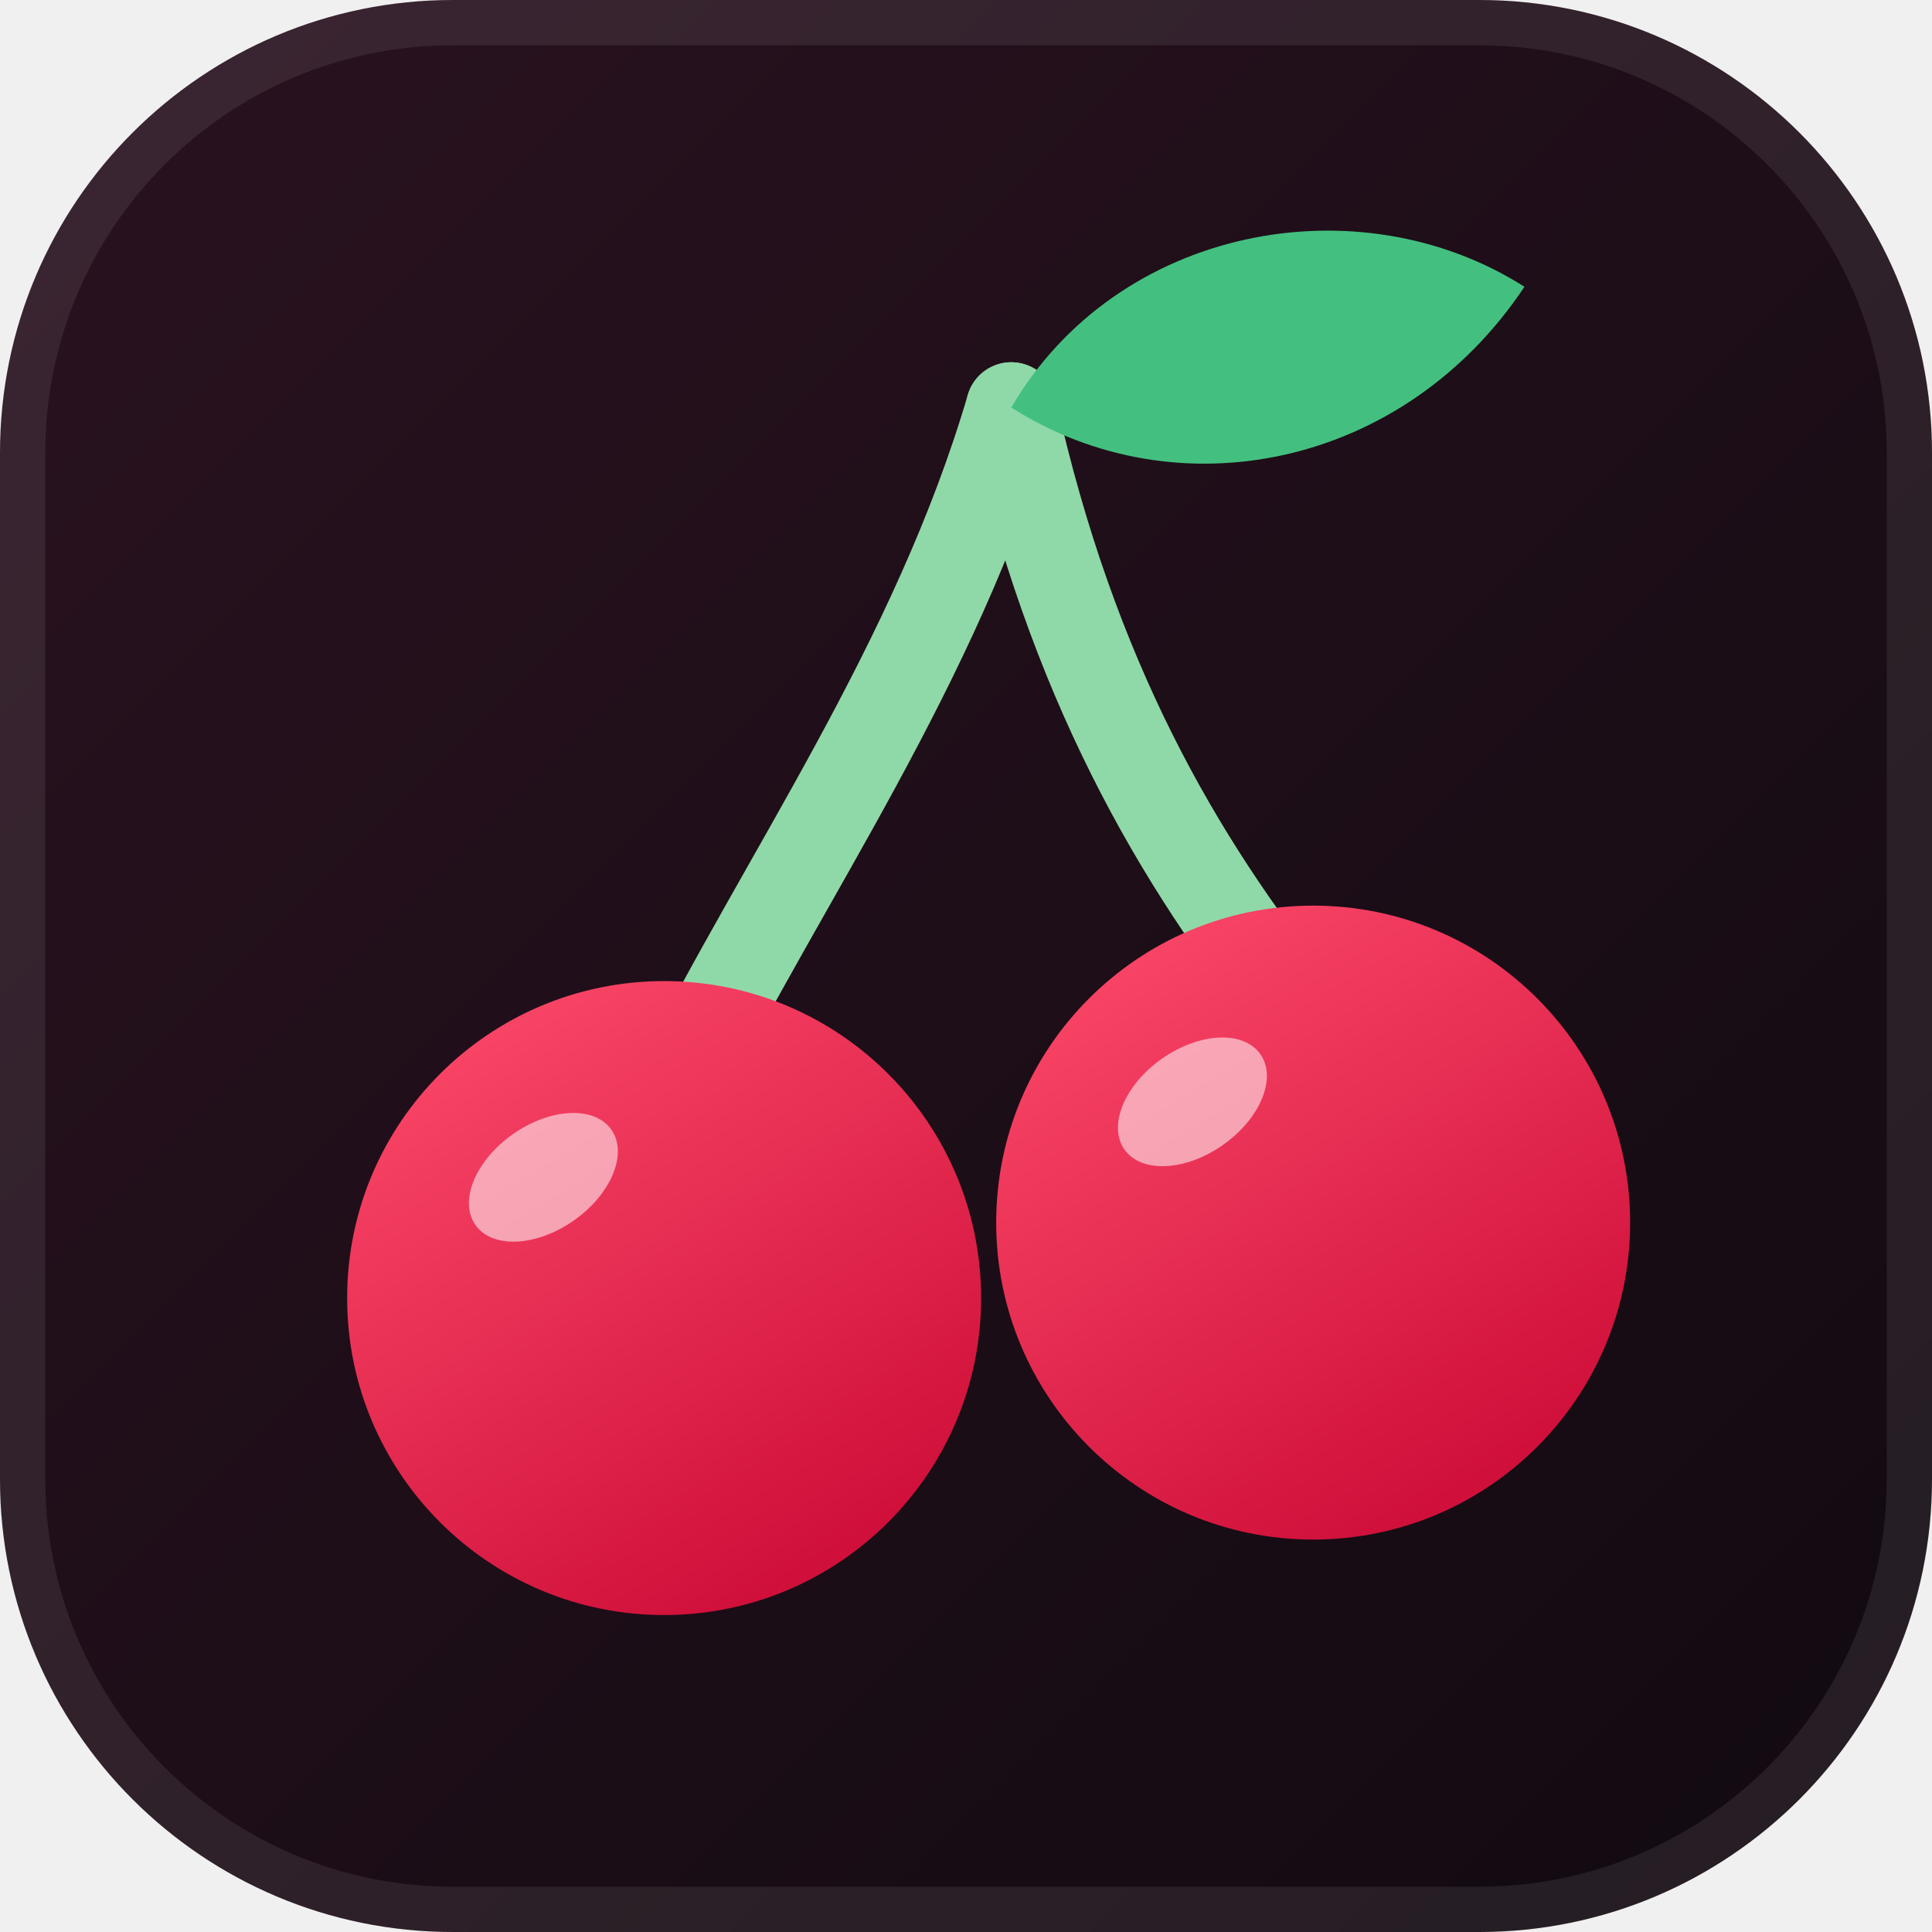
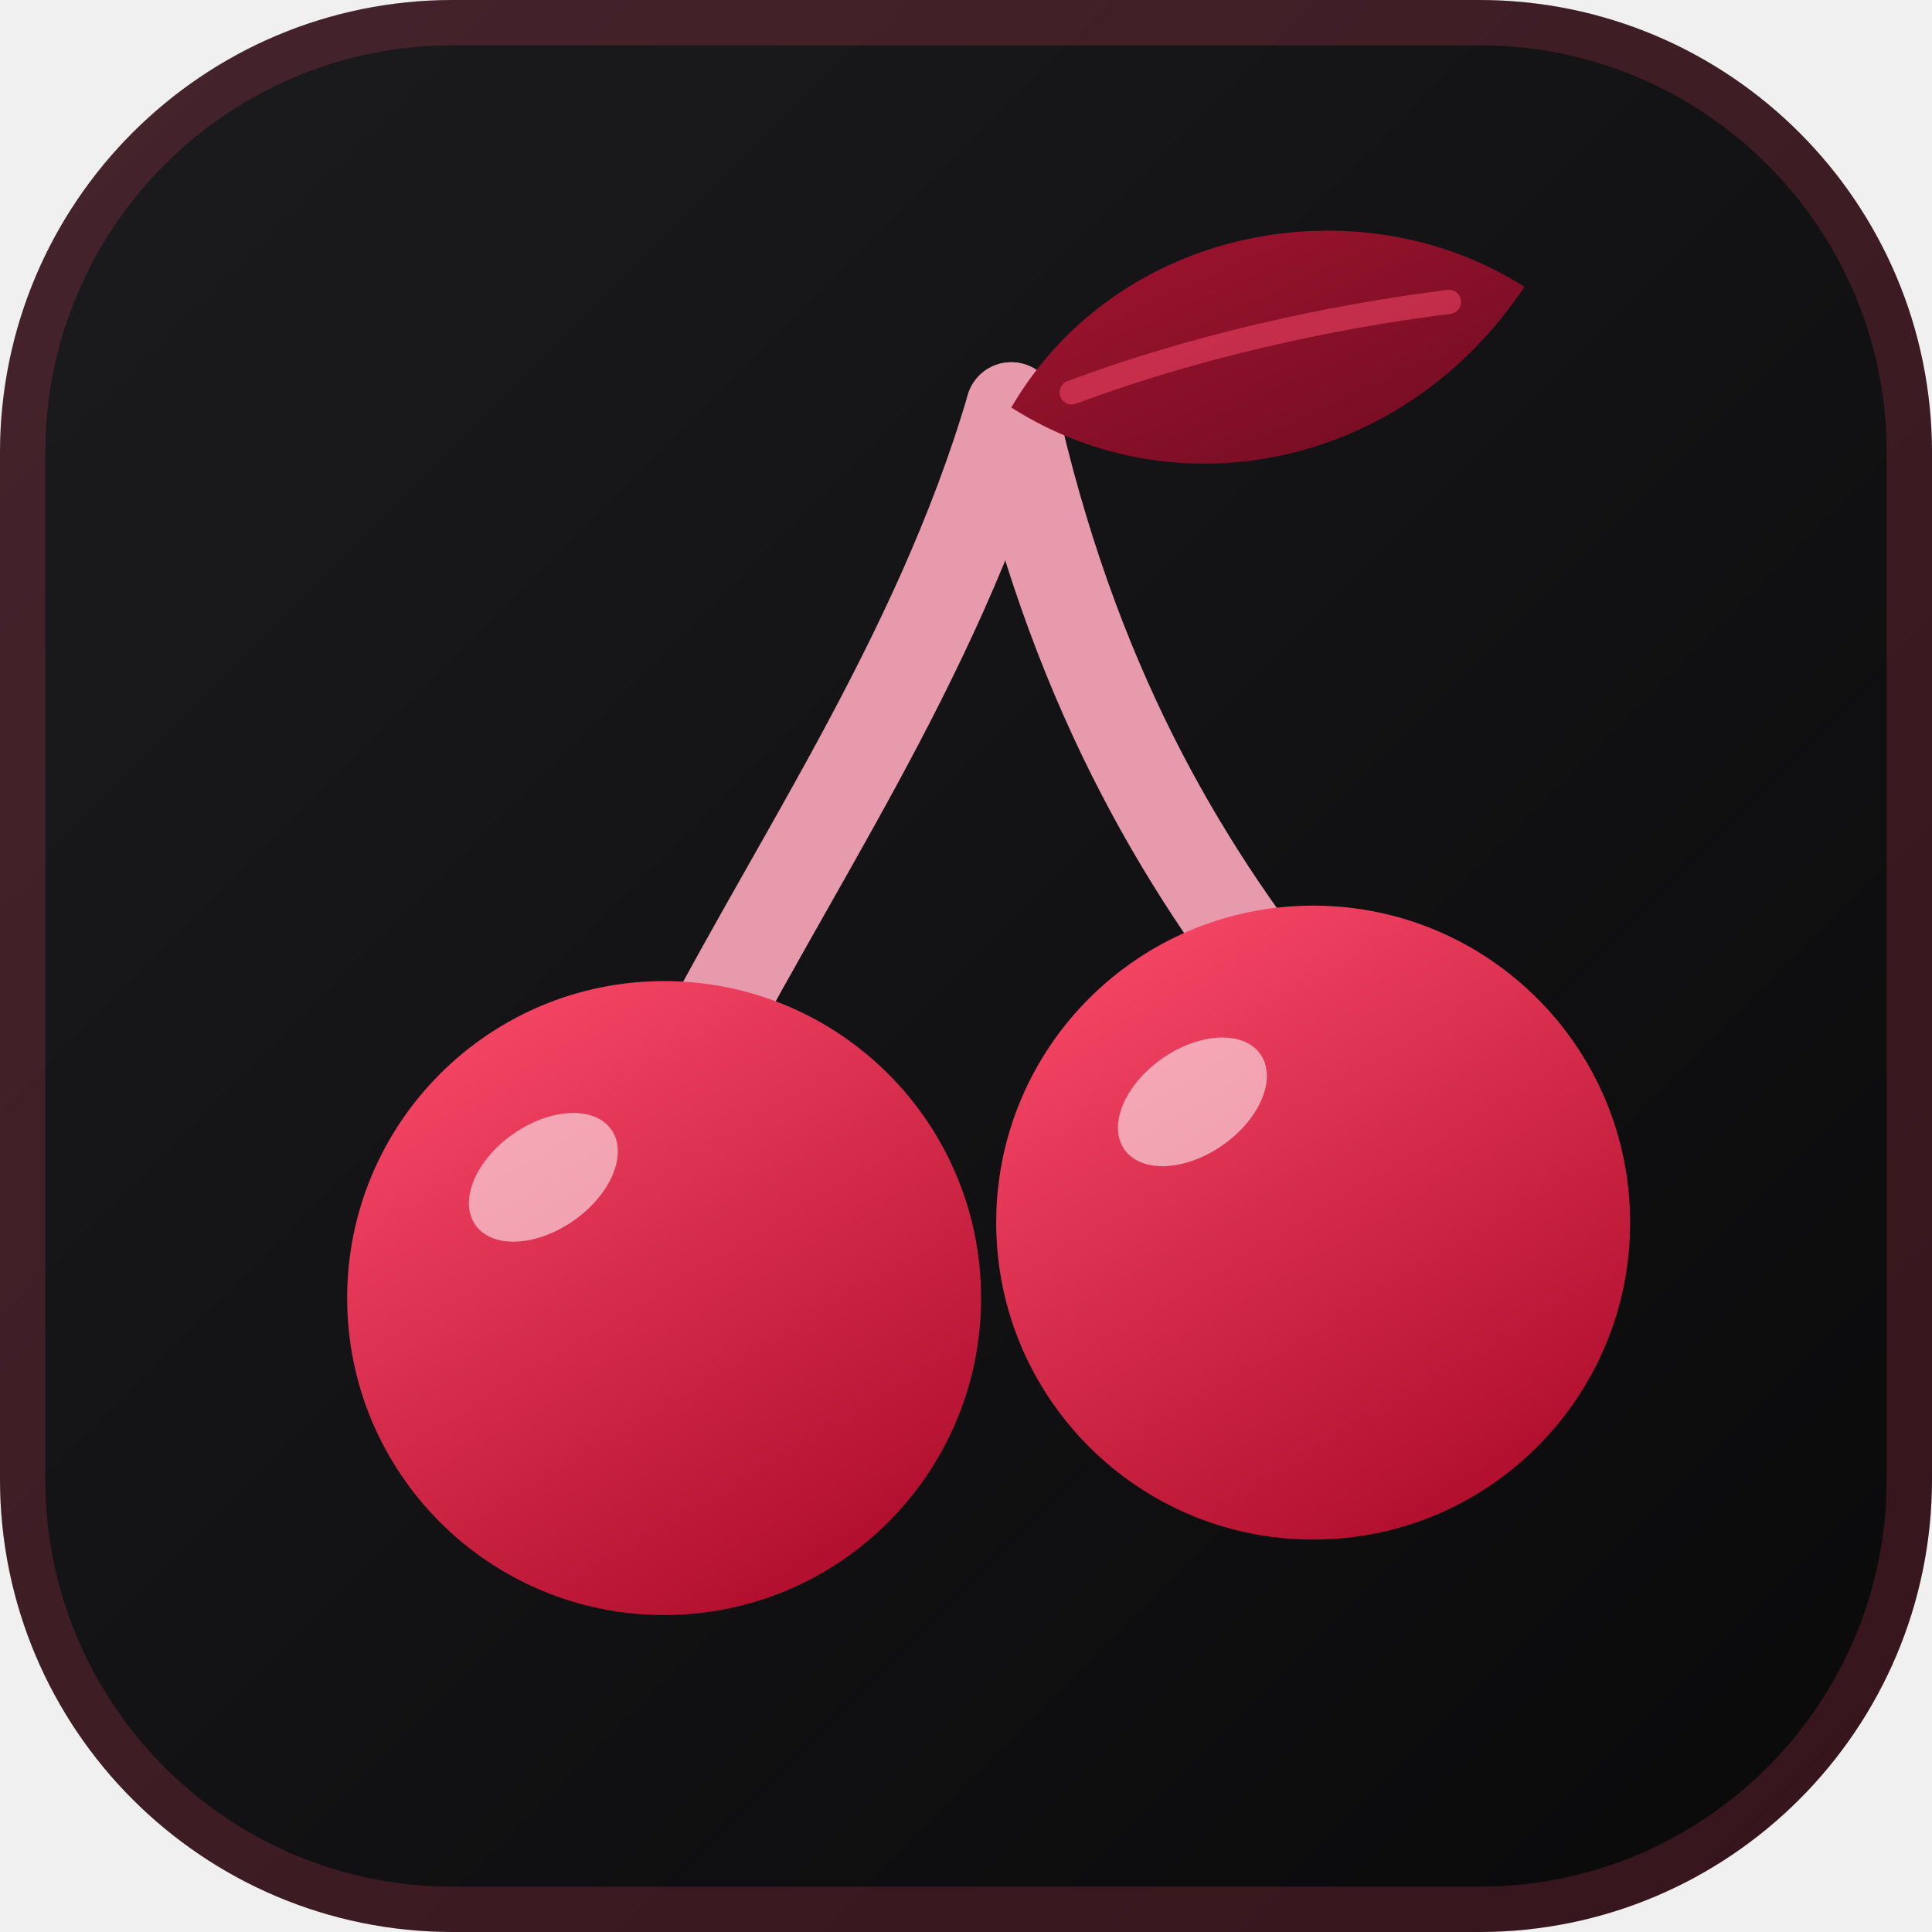
<svg xmlns="http://www.w3.org/2000/svg" viewBox="0 0 128 128">
  <defs>
    <linearGradient id="bg" x1="0" y1="0" x2="1" y2="1">
-       <stop offset="0" stop-color="#2a1220" />
-       <stop offset="1" stop-color="#110a10" />
+       <stop offset="0" stop-color="#1c1c1f" />
+       <stop offset="1" stop-color="#09090a" />
    </linearGradient>
    <linearGradient id="cz" x1="0" y1="0" x2="0.6" y2="1">
      <stop offset="0" stop-color="#ff4d6d" />
-       <stop offset="1" stop-color="#d0103a" />
+       <stop offset="1" stop-color="#b3102f" />
+     </linearGradient>
+     <linearGradient id="hoja" x1="0" y1="0" x2="1" y2="1">
+       <stop offset="0" stop-color="#a3142f" />
+       <stop offset="1" stop-color="#6e0c22" />
    </linearGradient>
  </defs>
  <rect width="128" height="128" rx="30" fill="url(#bg)" />
-   <rect x="1.5" y="1.5" width="125" height="125" rx="28.5" fill="none" stroke="#ffffff" stroke-opacity=".08" stroke-width="3" />
-   <path d="M67 27 C62 44 52 58 45 72" fill="none" stroke="#8fd9a8" stroke-width="6" stroke-linecap="round" />
-   <path d="M67 27 C71 45 78 57 86 67" fill="none" stroke="#8fd9a8" stroke-width="6" stroke-linecap="round" />
-   <path d="M67 27 C74 15 90 12 101 19 C93 31 78 34 67 27 Z" fill="#43c07f" />
+   <rect x="1.5" y="1.5" width="125" height="125" rx="28.5" fill="none" stroke="#ff4d6d" stroke-opacity=".18" stroke-width="3" />
+   <path d="M67 27 C62 44 52 58 45 72" fill="none" stroke="#e79aab" stroke-width="6" stroke-linecap="round" />
+   <path d="M67 27 C71 45 78 57 86 67" fill="none" stroke="#e79aab" stroke-width="6" stroke-linecap="round" />
+   <path d="M67 27 C74 15 90 12 101 19 C93 31 78 34 67 27 Z" fill="url(#hoja)" />
+   <path d="M71 26 C79 23 88 21 96 20" fill="none" stroke="#ff4d6d" stroke-opacity=".5" stroke-width="1.6" stroke-linecap="round" />
  <circle cx="44" cy="86" r="21" fill="url(#cz)" />
  <circle cx="87" cy="81" r="21" fill="url(#cz)" />
  <ellipse cx="36" cy="78" rx="5.5" ry="3.5" transform="rotate(-35 36 78)" fill="#fff" fill-opacity=".55" />
  <ellipse cx="79" cy="73" rx="5.5" ry="3.5" transform="rotate(-35 79 73)" fill="#fff" fill-opacity=".55" />
</svg>
